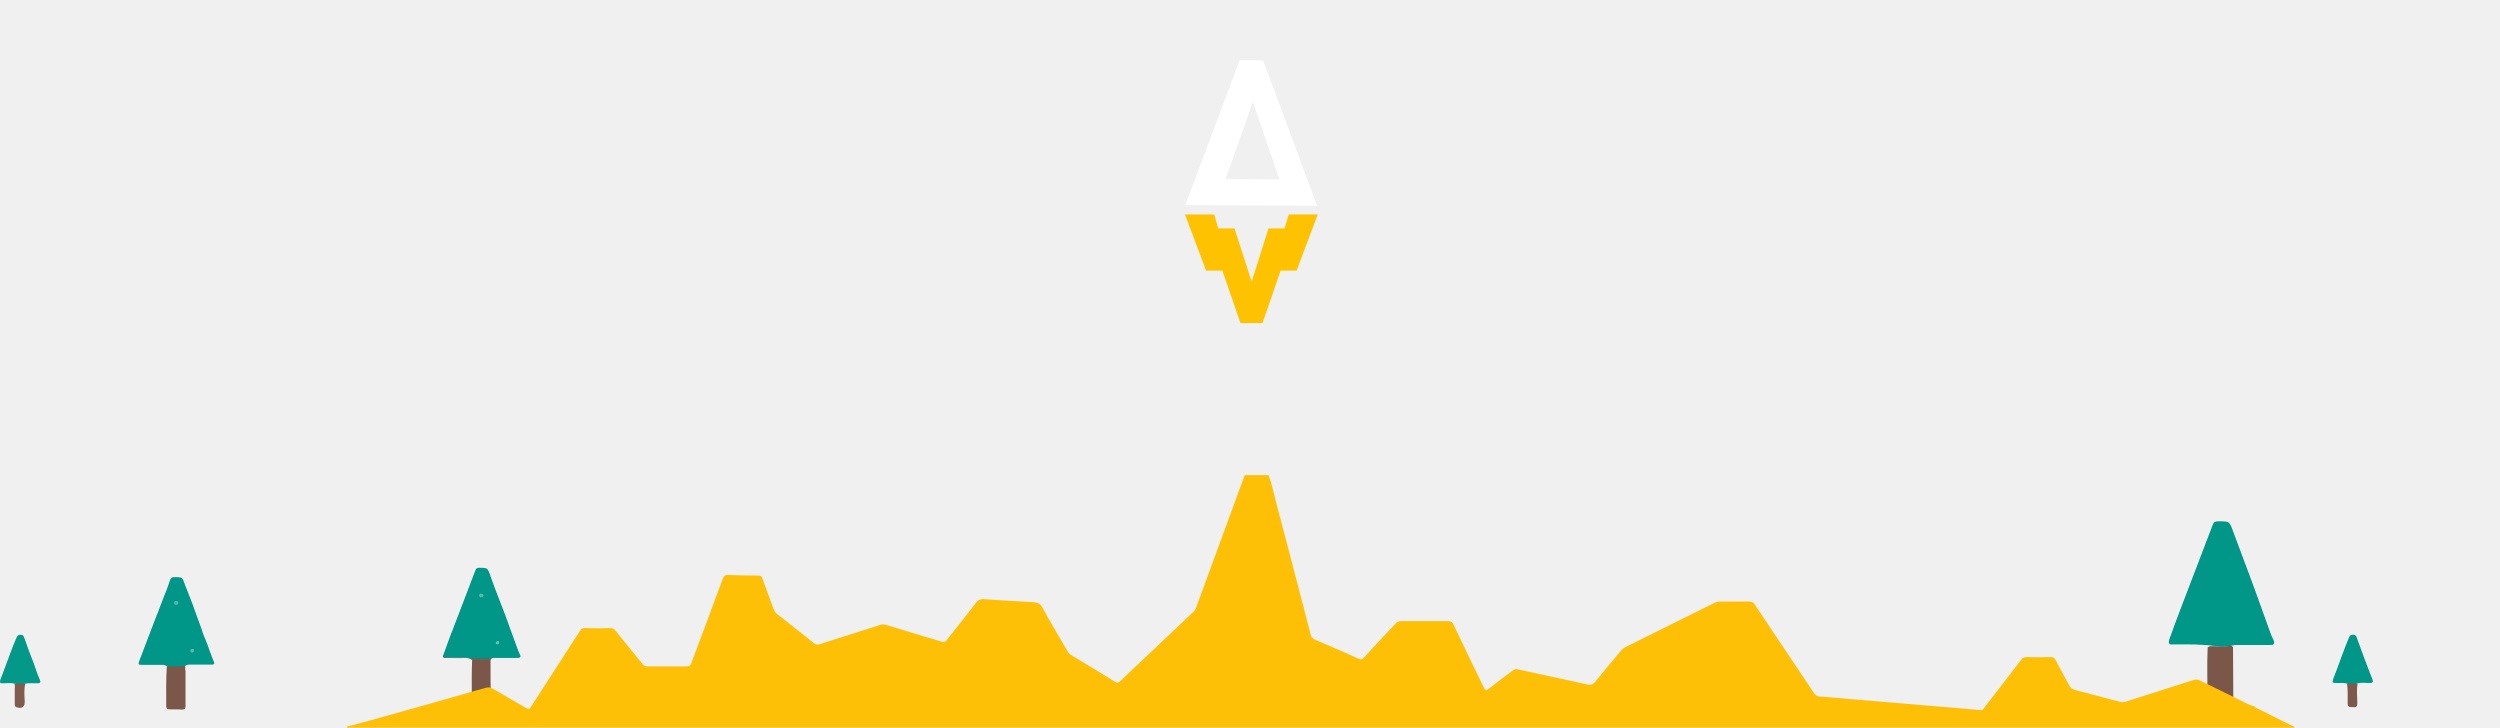
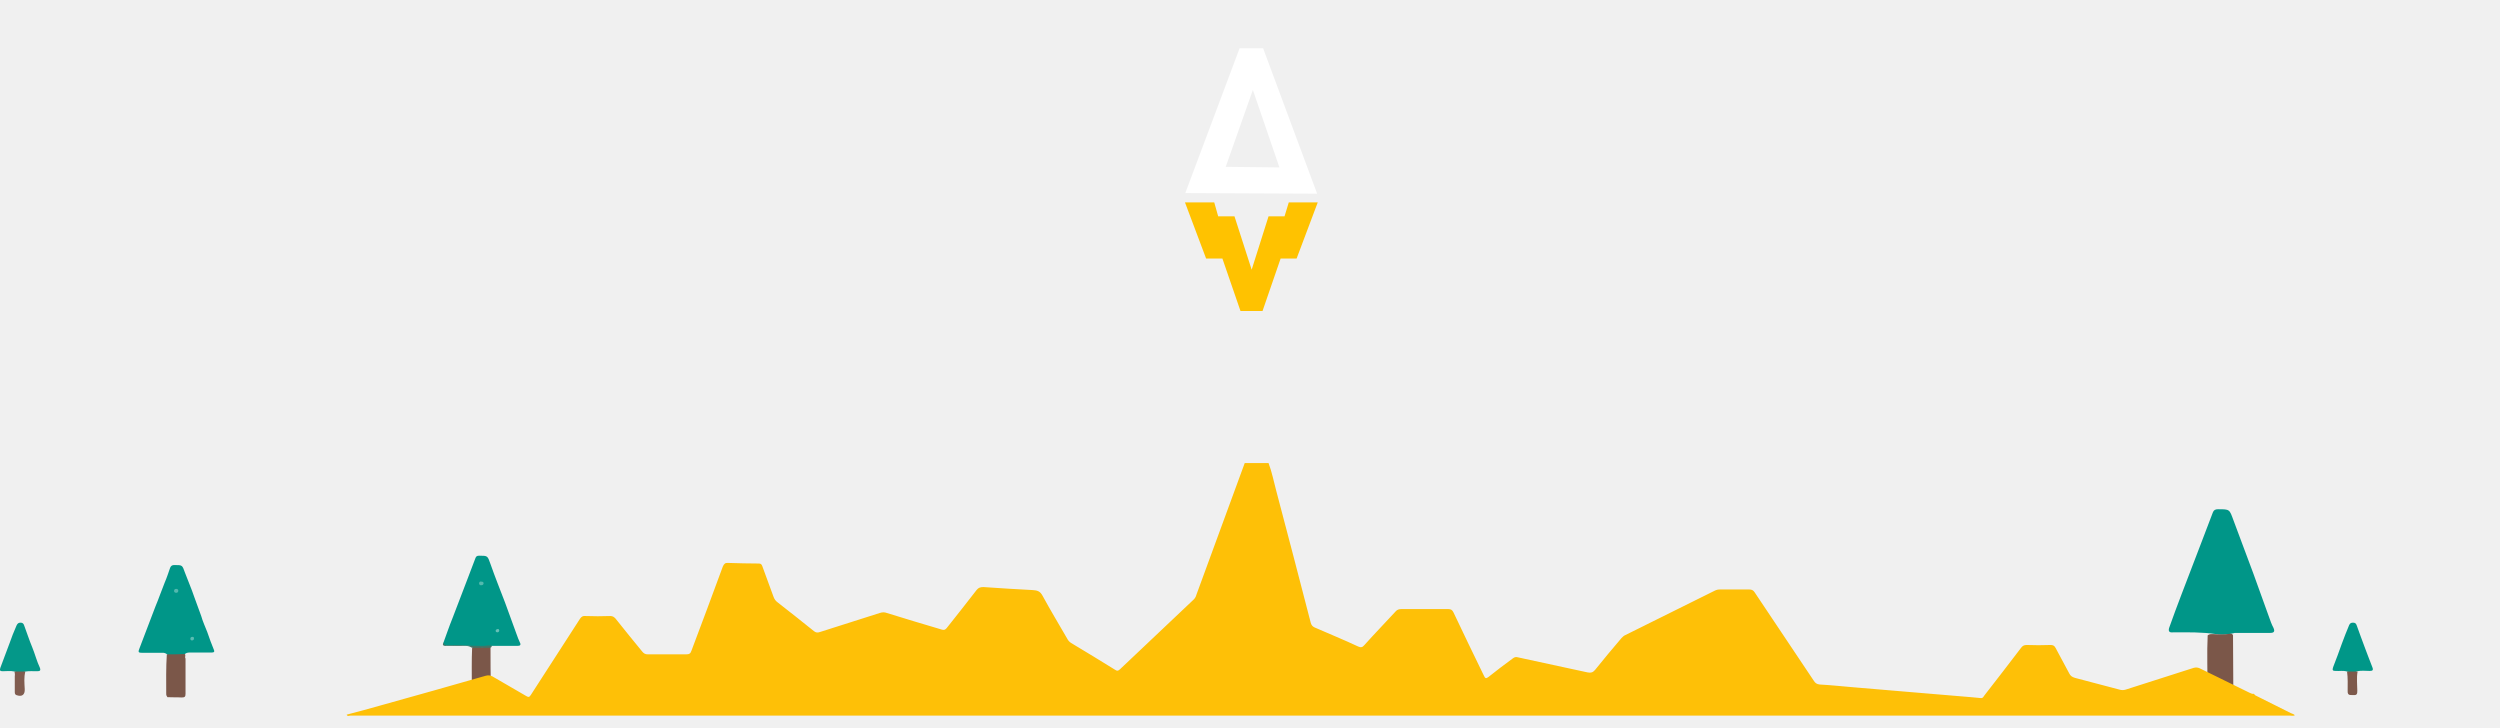
- <svg xmlns="http://www.w3.org/2000/svg" version="1.1" x="0px" y="0px" viewBox="0 0 828.7 241.3" style="enable-background:new 0 0 828.7 241.3;" xml:space="preserve">
+ <svg xmlns="http://www.w3.org/2000/svg" version="1.1" id="Layer_1" x="0px" y="0px" viewBox="-225 280.7 828.7 241.3" style="enable-background:new -225 280.7 828.7 241.3;" xml:space="preserve">
  <style type="text/css">
	.st0{fill:#009688;}
	.st1{fill:#7B5749;}
	.st2{fill:#3F7668;}
	.st3{fill:#54B9AE;}
	.st4{fill:#67C0B7;}
	.st5{fill:#FEC007;}
	.st6{fill:#009788;}
	.st7{fill:#7D594B;}
	.st8{fill:#049889;}
	.st9{fill:#805C4F;}
	.st10{fill:#53B8AE;}
	.st11{fill:#5BBCB2;}
	.st12{fill:#FFFFFF;}
	.st13{fill:#FFC200;}
</style>
  <g id="Layer_2">
</g>
-   <g id="Layer_1">
-     <path id="XMLID_67_" class="st0" d="M147,217c1-2.7,1.9-5.4,3-8.1c1.6-4.3,3.3-8.5,4.9-12.8c0.9-2.4,1.8-4.7,2.7-7.1   c0.2-0.6,0.6-0.8,1.2-0.8c2.9,0,2.8,0,3.8,2.8c1.5,4.3,3.2,8.5,4.8,12.7c1.3,3.6,2.6,7.2,3.9,10.7c0.3,0.8,0.6,1.7,1,2.5   c0.5,0.9,0.1,1.2-0.8,1.2c-2.8,0-5.7,0-8.5,0c-1.5,0.4-3,0.6-4.5,0.3c-3.4-0.5-6.8-0.4-10.2-0.4C147.5,218,146.8,218,147,217z" />
-     <path id="XMLID_64_" class="st1" d="M162.6,218.7c0,4.3,0,8.7,0.1,13c0,0.7-0.2,1.1-1,1c-1.4-0.1-2.8,0-4.2,0c-0.8,0-1.1-0.3-1.1-1   c0-4.3-0.1-8.7,0.1-13c0.4-0.4,0.9-0.3,1.4-0.3c1.3,0.1,2.5,0.2,3.8-0.1C162,218.2,162.4,218.2,162.6,218.7z" />
-     <path id="XMLID_60_" class="st2" d="M162.6,218.7c-2.1,0-4.1,0-6.2,0c-0.6-0.4-1.3-0.6-2.1-0.6c-2.1,0.1-4.2,0-6.4,0   c-0.8,0-1.5-0.1-0.8-1.2c0,0.8,0.5,1,1.2,1c1.4,0,2.9,0,4.3,0c2.6,0.1,5.1,0.2,7.7,0.2c0.9,0,1.8-0.4,2.7,0   C163,218.5,162.8,218.6,162.6,218.7z" />
-     <path id="XMLID_55_" class="st3" d="M160.3,197.4c-0.1,0.5-0.4,0.6-0.9,0.6c-0.4,0-0.6-0.3-0.6-0.7c0.1-0.5,0.4-0.6,0.8-0.5   C160.1,196.8,160.3,197,160.3,197.4z" />
-     <path id="XMLID_54_" class="st4" d="M165.5,213c0,0.3-0.2,0.5-0.5,0.6c-0.4,0-0.7-0.1-0.7-0.5c0-0.4,0.3-0.5,0.7-0.6   C165.3,212.4,165.4,212.7,165.5,213z" />
-     <path id="XMLID_6_" class="st0" d="M719,212.2c1.3-3.7,2.7-7.4,4.1-11.1c2.2-5.8,4.5-11.7,6.7-17.5c1.2-3.2,2.5-6.5,3.7-9.7   c0.3-0.8,0.8-1.1,1.7-1.1c4,0,3.8,0,5.2,3.8c2.1,5.8,4.4,11.6,6.5,17.4c1.8,4.9,3.5,9.8,5.3,14.7c0.4,1.1,0.8,2.3,1.4,3.4   c0.6,1.3,0.1,1.7-1.1,1.7c-3.9,0-7.8,0-11.7,0c-2,0.5-4.1,0.8-6.2,0.4c-4.7-0.7-9.3-0.6-14-0.6C719.6,213.7,718.6,213.7,719,212.2z   " />
-     <path id="XMLID_5_" class="st1" d="M740.2,214.6c0,5.9,0.1,11.8,0.1,17.8c0,1-0.3,1.5-1.4,1.4c-1.9-0.1-3.8-0.1-5.7,0   c-1,0-1.5-0.4-1.5-1.4c0.1-5.9-0.2-11.8,0.1-17.8c0.6-0.5,1.3-0.4,2-0.4c1.7,0.1,3.5,0.2,5.2-0.1   C739.4,214,739.9,213.9,740.2,214.6z" />
-     <path id="XMLID_70_" class="st5" d="M114.9,240.9c3.8-1,7.6-2,11.4-3.1c11.6-3.2,23.1-6.5,34.7-9.8c0.8-0.2,1.4-0.2,2.2,0.2   c3.7,2.2,7.5,4.3,11.2,6.5c0.8,0.5,1.1,0.4,1.6-0.4c5.4-8.4,10.8-16.7,16.2-25.1c0.5-0.8,1-1.1,1.9-1c2.7,0.1,5.4,0.1,8.2,0   c0.8,0,1.2,0.3,1.7,0.8c2.9,3.7,5.9,7.3,8.9,11c0.5,0.6,1,0.9,1.8,0.9c4.3,0,8.5,0,12.8,0c1,0,1.4-0.3,1.7-1.2   c3.5-9.3,7-18.6,10.4-27.9c0.4-0.9,0.8-1.3,1.8-1.2c3.4,0.1,6.8,0.2,10.2,0.2c0.7,0,0.9,0.4,1.1,0.9c1.2,3.4,2.5,6.7,3.7,10.1   c0.3,0.8,0.7,1.4,1.4,1.9c4,3.1,8,6.3,12,9.5c0.6,0.5,1.2,0.6,2,0.3c6.6-2.1,13.2-4.2,19.8-6.3c0.9-0.3,1.6-0.3,2.4,0   c6.1,1.9,12.1,3.7,18.2,5.5c0.7,0.2,1.1,0.1,1.6-0.5c3.3-4.2,6.7-8.4,9.9-12.6c0.6-0.8,1.3-1,2.3-1c5.5,0.4,10.9,0.7,16.4,1   c1.5,0.1,2.4,0.4,3.2,1.9c2.6,4.8,5.4,9.4,8.1,14.1c0.3,0.6,0.7,1.1,1.3,1.5c4.9,2.9,9.7,5.9,14.6,8.9c0.7,0.5,1.1,0.4,1.7-0.2   c8-7.6,16.1-15.2,24.1-22.8c0.6-0.5,1-1.1,1.2-1.9c5.3-14.5,10.7-29.1,16-43.6c2.6,0,5.3,0,7.9,0c1.1,2.9,1.7,6,2.5,9   c3.9,14.7,7.7,29.3,11.5,44c0.2,0.7,0.6,1.2,1.3,1.5c4.8,2.1,9.7,4.1,14.4,6.3c0.9,0.4,1.4,0.3,2-0.4c3.4-3.8,7-7.5,10.4-11.2   c0.5-0.6,1.1-0.8,1.9-0.8c5.2,0,10.4,0,15.6,0c0.9,0,1.3,0.3,1.7,1.1c3.3,7,6.7,14,10.1,21c0.4,0.9,0.7,1,1.5,0.4   c2.6-2.1,5.3-4.1,8-6.1c0.6-0.5,1.1-0.6,1.8-0.4c7.7,1.7,15.4,3.3,23.1,5c1.1,0.2,1.7,0,2.4-0.8c2.9-3.6,5.8-7.1,8.8-10.6   c0.4-0.4,0.8-0.8,1.3-1c9.9-4.9,19.7-9.8,29.6-14.7c0.6-0.3,1.1-0.4,1.7-0.4c3.3,0,6.5,0,9.8,0c0.8,0,1.3,0.3,1.7,0.9   c6.5,9.8,13.1,19.5,19.6,29.3c0.5,0.8,1,1.2,2,1.3c3.7,0.2,7.4,0.6,11,0.9c4.7,0.4,9.5,0.8,14.2,1.2c3.6,0.3,7.1,0.6,10.7,0.9   c4.8,0.4,9.6,0.8,14.3,1.2c1.1,0.1,2.1,0.2,3.2,0.3c0.7,0.1,0.9-0.5,1.2-0.9c4.1-5.2,8.1-10.5,12.1-15.7c0.5-0.7,1-1,1.9-1   c2.6,0.1,5.3,0.1,7.9,0c0.8,0,1.3,0.2,1.7,1c1.5,2.8,3,5.6,4.5,8.4c0.4,0.8,0.9,1.2,1.9,1.5c5,1.3,9.9,2.6,14.8,3.9   c0.7,0.2,1.3,0.2,2,0c7.5-2.4,15-4.8,22.5-7.2c0.7-0.2,1.3-0.2,2,0.1c5.3,2.6,10.6,5.2,15.9,7.8c0.5,0.3,1.1,0.5,1.6,0.7   c0.5-0.2,0.7,0.2,1,0.5c3.9,2,7.9,3.9,11.8,5.9c0.4,0.2,1,0.3,1.3,0.7c-0.6,0.3-1.2,0.1-1.8,0.1c-184.8,0-369.6,0-554.4,0   c-29.4,0-58.9,0-88.3,0C115.8,241.2,115.2,241.6,114.9,240.9z" />
-     <path id="XMLID_65_" class="st6" d="M778,226.6c-1.3-0.4-2.5-0.1-3.8-0.2c-0.9,0-1.2-0.2-0.8-1.3c1-2.6,2-5.2,2.9-7.8   c0.7-2,1.6-4.1,2.4-6.1c0.3-0.6,0.6-0.8,1.3-0.8c0.7,0,1,0.3,1.2,0.9c0.9,2.4,1.7,4.8,2.6,7.1c0.9,2.3,1.7,4.6,2.6,6.8   c0.4,1,0,1.2-0.9,1.2c-1.4,0-2.7-0.2-4.1,0.1C780.4,227.1,779.2,227,778,226.6z" />
-     <path id="XMLID_62_" class="st7" d="M778,226.6c1.2,0,2.3,0,3.5,0c-0.4,2.1-0.1,4.3-0.1,6.4c0,0.9-0.1,1.5-1.2,1.4   c-0.9-0.1-2.1,0.4-2-1.4C778.2,230.9,778.3,228.7,778,226.6z" />
-     <path id="XMLID_59_" class="st8" d="M4.8,226.6c-1.3-0.3-2.6-0.1-3.9-0.1c-0.8,0-1.1-0.2-0.8-1.1c1-2.6,2-5.3,3-8   c0.7-2,1.5-4.1,2.4-6.1c0.3-0.6,0.6-0.9,1.3-0.9c0.7,0,1,0.3,1.2,0.9c0.9,2.4,1.7,4.9,2.7,7.3c0.9,2.2,1.5,4.6,2.5,6.7   c0.4,1,0,1.2-0.9,1.2c-1.3,0-2.6-0.1-3.9,0.1C7.2,227.1,6,227,4.8,226.6z" />
-     <path id="XMLID_58_" class="st1" d="M61.5,222.3c0,3.9,0,7.8,0,11.7c0,1-0.3,1.2-1.3,1.2c-1.6-0.1-3.1,0-4.7-0.1   c-0.2-0.3-0.4-0.6-0.4-1c0-4.4-0.1-8.8,0.2-13.2c1.9-0.7,3.8-0.4,5.8-0.2C61.8,221,61.1,221.8,61.5,222.3z" />
-     <path id="XMLID_56_" class="st9" d="M4.8,226.6c1.2,0,2.4,0,3.6,0c-0.5,1.9-0.3,3.9-0.2,5.8c0.1,1.9-0.9,2.7-2.8,2   c-0.5-0.2-0.5-0.7-0.5-1.1c0-1.7,0-3.5,0-5.2C5,227.6,4.9,227.1,4.8,226.6z" />
-     <path id="XMLID_53_" class="st0" d="M55.4,220.9c-0.5-0.4-1.1-0.6-1.8-0.5c-2.1,0-4.3,0-6.4,0c-1.3,0-1.5-0.2-1-1.4   c1.8-4.6,3.5-9.3,5.3-13.9c1.1-2.6,2-5.3,3.1-8c0.7-1.6,1.2-3.2,1.8-4.9c0.3-0.7,0.7-0.9,1.4-0.9c2.7,0,2.6,0,3.5,2.5   c1,2.7,2.2,5.4,3.1,8.1c0.7,2.1,1.6,4.2,2.3,6.3c0.5,1.8,1.3,3.5,2,5.3c0.7,2,1.4,4,2.2,5.9c0.4,0.9-0.3,0.9-0.9,0.9   c-2.4,0-4.8,0-7.1,0c-0.6,0-1.2,0.1-1.6,0.5C59.3,220.9,57.3,220.9,55.4,220.9z" />
-     <path id="XMLID_52_" class="st10" d="M58.4,200.5c-0.4,0-0.7-0.2-0.7-0.6c0-0.5,0.3-0.7,0.7-0.7c0.4,0,0.7,0.2,0.7,0.6   C59.1,200.3,58.8,200.5,58.4,200.5z" />
-     <path id="XMLID_51_" class="st11" d="M63.7,216.3c-0.4,0-0.6-0.2-0.6-0.6c0-0.4,0.3-0.6,0.7-0.6c0.4,0,0.5,0.2,0.5,0.6   C64.3,216,64.1,216.2,63.7,216.3z" />
-     <path id="XMLID_12_" class="st12" d="M418.7,20h-7.8l-18,48l43.7,0.2L418.7,20z M415.3,33.8l8.8,25.7l-17.8-0.2L415.3,33.8z" />
-     <polygon id="XMLID_7_" class="st13" points="436.8,71.1 429.8,89.7 424.5,89.7 418.5,107.1 411.2,107.1 405.2,89.7 399.8,89.7    392.8,71.1 402.5,71.1 403.8,75.7 409.2,75.7 414.9,93.4 420.5,75.7 425.8,75.7 427.2,71.1  " />
+   <g id="Layer_1_1_">
+     <path id="XMLID_67_" class="st0" d="M-78,493.7c1-2.7,1.9-5.4,3-8.1c1.6-4.3,3.3-8.5,4.9-12.8c0.9-2.4,1.8-4.7,2.7-7.1   c0.2-0.6,0.6-0.8,1.2-0.8c2.9,0,2.8,0,3.8,2.8c1.5,4.3,3.2,8.5,4.8,12.7c1.3,3.6,2.6,7.2,3.9,10.7c0.3,0.8,0.6,1.7,1,2.5   c0.5,0.9,0.1,1.2-0.8,1.2c-2.8,0-5.7,0-8.5,0c-1.5,0.4-3,0.6-4.5,0.3c-3.4-0.5-6.8-0.4-10.2-0.4C-77.5,494.7-78.2,494.7-78,493.7z" />
+     <path id="XMLID_64_" class="st1" d="M-62.4,495.4c0,4.3,0,8.7,0.1,13c0,0.7-0.2,1.1-1,1c-1.4-0.1-2.8,0-4.2,0c-0.8,0-1.1-0.3-1.1-1   c0-4.3-0.1-8.7,0.1-13c0.4-0.4,0.9-0.3,1.4-0.3c1.3,0.1,2.5,0.2,3.8-0.1C-63,494.9-62.6,494.9-62.4,495.4z" />
+     <path id="XMLID_60_" class="st2" d="M-62.4,495.4c-2.1,0-4.1,0-6.2,0c-0.6-0.4-1.3-0.6-2.1-0.6c-2.1,0.1-4.2,0-6.4,0   c-0.8,0-1.5-0.1-0.8-1.2c0,0.8,0.5,1,1.2,1c1.4,0,2.9,0,4.3,0c2.6,0.1,5.1,0.2,7.7,0.2c0.9,0,1.8-0.4,2.7,0   C-62,495.2-62.2,495.3-62.4,495.4z" />
+     <path id="XMLID_55_" class="st3" d="M-64.7,474.1c-0.1,0.5-0.4,0.6-0.9,0.6c-0.4,0-0.6-0.3-0.6-0.7c0.1-0.5,0.4-0.6,0.8-0.5   C-64.9,473.5-64.7,473.7-64.7,474.1z" />
+     <path id="XMLID_54_" class="st4" d="M-59.5,489.7c0,0.3-0.2,0.5-0.5,0.6c-0.4,0-0.7-0.1-0.7-0.5s0.3-0.5,0.7-0.6   C-59.7,489.1-59.6,489.4-59.5,489.7z" />
+     <path id="XMLID_6_" class="st0" d="M494,488.9c1.3-3.7,2.7-7.4,4.1-11.1c2.2-5.8,4.5-11.7,6.7-17.5c1.2-3.2,2.5-6.5,3.7-9.7   c0.3-0.8,0.8-1.1,1.7-1.1c4,0,3.8,0,5.2,3.8c2.1,5.8,4.4,11.6,6.5,17.4c1.8,4.9,3.5,9.8,5.3,14.7c0.4,1.1,0.8,2.3,1.4,3.4   c0.6,1.3,0.1,1.7-1.1,1.7c-3.9,0-7.8,0-11.7,0c-2,0.5-4.1,0.8-6.2,0.4c-4.7-0.7-9.3-0.6-14-0.6C494.6,490.4,493.6,490.4,494,488.9z   " />
+     <path id="XMLID_5_" class="st1" d="M515.2,491.3c0,5.9,0.1,11.8,0.1,17.8c0,1-0.3,1.5-1.4,1.4c-1.9-0.1-3.8-0.1-5.7,0   c-1,0-1.5-0.4-1.5-1.4c0.1-5.9-0.2-11.8,0.1-17.8c0.6-0.5,1.3-0.4,2-0.4c1.7,0.1,3.5,0.2,5.2-0.1   C514.4,490.7,514.9,490.6,515.2,491.3z" />
+     <path id="XMLID_70_" class="st5" d="M-110.1,517.6c3.8-1,7.6-2,11.4-3.1c11.6-3.2,23.1-6.5,34.7-9.8c0.8-0.2,1.4-0.2,2.2,0.2   c3.7,2.2,7.5,4.3,11.2,6.5c0.8,0.5,1.1,0.4,1.6-0.4c5.4-8.4,10.8-16.7,16.2-25.1c0.5-0.8,1-1.1,1.9-1c2.7,0.1,5.4,0.1,8.2,0   c0.8,0,1.2,0.3,1.7,0.8c2.9,3.7,5.9,7.3,8.9,11c0.5,0.6,1,0.9,1.8,0.9c4.3,0,8.5,0,12.8,0c1,0,1.4-0.3,1.7-1.2   c3.5-9.3,7-18.6,10.4-27.9c0.4-0.9,0.8-1.3,1.8-1.2c3.4,0.1,6.8,0.2,10.2,0.2c0.7,0,0.9,0.4,1.1,0.9c1.2,3.4,2.5,6.7,3.7,10.1   c0.3,0.8,0.7,1.4,1.4,1.9c4,3.1,8,6.3,12,9.5c0.6,0.5,1.2,0.6,2,0.3c6.6-2.1,13.2-4.2,19.8-6.3c0.9-0.3,1.6-0.3,2.4,0   c6.1,1.9,12.1,3.7,18.2,5.5c0.7,0.2,1.1,0.1,1.6-0.5c3.3-4.2,6.7-8.4,9.9-12.6c0.6-0.8,1.3-1,2.3-1c5.5,0.4,10.9,0.7,16.4,1   c1.5,0.1,2.4,0.4,3.2,1.9c2.6,4.8,5.4,9.4,8.1,14.1c0.3,0.6,0.7,1.1,1.3,1.5c4.9,2.9,9.7,5.9,14.6,8.9c0.7,0.5,1.1,0.4,1.7-0.2   c8-7.6,16.1-15.2,24.1-22.8c0.6-0.5,1-1.1,1.2-1.9c5.3-14.5,10.7-29.1,16-43.6c2.6,0,5.3,0,7.9,0c1.1,2.9,1.7,6,2.5,9   c3.9,14.7,7.7,29.3,11.5,44c0.2,0.7,0.6,1.2,1.3,1.5c4.8,2.1,9.7,4.1,14.4,6.3c0.9,0.4,1.4,0.3,2-0.4c3.4-3.8,7-7.5,10.4-11.2   c0.5-0.6,1.1-0.8,1.9-0.8c5.2,0,10.4,0,15.6,0c0.9,0,1.3,0.3,1.7,1.1c3.3,7,6.7,14,10.1,21c0.4,0.9,0.7,1,1.5,0.4   c2.6-2.1,5.3-4.1,8-6.1c0.6-0.5,1.1-0.6,1.8-0.4c7.7,1.7,15.4,3.3,23.1,5c1.1,0.2,1.7,0,2.4-0.8c2.9-3.6,5.8-7.1,8.8-10.6   c0.4-0.4,0.8-0.8,1.3-1c9.9-4.9,19.7-9.8,29.6-14.7c0.6-0.3,1.1-0.4,1.7-0.4c3.3,0,6.5,0,9.8,0c0.8,0,1.3,0.3,1.7,0.9   c6.5,9.8,13.1,19.5,19.6,29.3c0.5,0.8,1,1.2,2,1.3c3.7,0.2,7.4,0.6,11,0.9c4.7,0.4,9.5,0.8,14.2,1.2c3.6,0.3,7.1,0.6,10.7,0.9   c4.8,0.4,9.6,0.8,14.3,1.2c1.1,0.1,2.1,0.2,3.2,0.3c0.7,0.1,0.9-0.5,1.2-0.9c4.1-5.2,8.1-10.5,12.1-15.7c0.5-0.7,1-1,1.9-1   c2.6,0.1,5.3,0.1,7.9,0c0.8,0,1.3,0.2,1.7,1c1.5,2.8,3,5.6,4.5,8.4c0.4,0.8,0.9,1.2,1.9,1.5c5,1.3,9.9,2.6,14.8,3.9   c0.7,0.2,1.3,0.2,2,0c7.5-2.4,15-4.8,22.5-7.2c0.7-0.2,1.3-0.2,2,0.1c5.3,2.6,10.6,5.2,15.9,7.8c0.5,0.3,1.1,0.5,1.6,0.7   c0.5-0.2,0.7,0.2,1,0.5c3.9,2,7.9,3.9,11.8,5.9c0.4,0.2,1,0.3,1.3,0.7c-0.6,0.3-1.2,0.1-1.8,0.1c-184.8,0-369.6,0-554.4,0   c-29.4,0-58.9,0-88.3,0C-109.2,517.9-109.8,518.3-110.1,517.6z" />
+     <path id="XMLID_65_" class="st6" d="M553,503.3c-1.3-0.4-2.5-0.1-3.8-0.2c-0.9,0-1.2-0.2-0.8-1.3c1-2.6,2-5.2,2.9-7.8   c0.7-2,1.6-4.1,2.4-6.1c0.3-0.6,0.6-0.8,1.3-0.8s1,0.3,1.2,0.9c0.9,2.4,1.7,4.8,2.6,7.1c0.9,2.3,1.7,4.6,2.6,6.8   c0.4,1,0,1.2-0.9,1.2c-1.4,0-2.7-0.2-4.1,0.1C555.4,503.8,554.2,503.7,553,503.3z" />
+     <path id="XMLID_62_" class="st7" d="M553,503.3c1.2,0,2.3,0,3.5,0c-0.4,2.1-0.1,4.3-0.1,6.4c0,0.9-0.1,1.5-1.2,1.4   c-0.9-0.1-2.1,0.4-2-1.4C553.2,507.6,553.3,505.4,553,503.3z" />
+     <path id="XMLID_59_" class="st8" d="M-220.2,503.3c-1.3-0.3-2.6-0.1-3.9-0.1c-0.8,0-1.1-0.2-0.8-1.1c1-2.6,2-5.3,3-8   c0.7-2,1.5-4.1,2.4-6.1c0.3-0.6,0.6-0.9,1.3-0.9s1,0.3,1.2,0.9c0.9,2.4,1.7,4.9,2.7,7.3c0.9,2.2,1.5,4.6,2.5,6.7   c0.4,1,0,1.2-0.9,1.2c-1.3,0-2.6-0.1-3.9,0.1C-217.8,503.8-219,503.7-220.2,503.3z" />
+     <path id="XMLID_58_" class="st1" d="M-163.5,499c0,3.9,0,7.8,0,11.7c0,1-0.3,1.2-1.3,1.2c-1.6-0.1-3.1,0-4.7-0.1   c-0.2-0.3-0.4-0.6-0.4-1c0-4.4-0.1-8.8,0.2-13.2c1.9-0.7,3.8-0.4,5.8-0.2C-163.2,497.7-163.9,498.5-163.5,499z" />
+     <path id="XMLID_56_" class="st9" d="M-220.2,503.3c1.2,0,2.4,0,3.6,0c-0.5,1.9-0.3,3.9-0.2,5.8c0.1,1.9-0.9,2.7-2.8,2   c-0.5-0.2-0.5-0.7-0.5-1.1c0-1.7,0-3.5,0-5.2C-220,504.3-220.1,503.8-220.2,503.3z" />
+     <path id="XMLID_53_" class="st0" d="M-169.6,497.6c-0.5-0.4-1.1-0.6-1.8-0.5c-2.1,0-4.3,0-6.4,0c-1.3,0-1.5-0.2-1-1.4   c1.8-4.6,3.5-9.3,5.3-13.9c1.1-2.6,2-5.3,3.1-8c0.7-1.6,1.2-3.2,1.8-4.9c0.3-0.7,0.7-0.9,1.4-0.9c2.7,0,2.6,0,3.5,2.5   c1,2.7,2.2,5.4,3.1,8.1c0.7,2.1,1.6,4.2,2.3,6.3c0.5,1.8,1.3,3.5,2,5.3c0.7,2,1.4,4,2.2,5.9c0.4,0.9-0.3,0.9-0.9,0.9   c-2.4,0-4.8,0-7.1,0c-0.6,0-1.2,0.1-1.6,0.5C-165.7,497.6-167.7,497.6-169.6,497.6z" />
+     <path id="XMLID_52_" class="st10" d="M-166.6,477.2c-0.4,0-0.7-0.2-0.7-0.6c0-0.5,0.3-0.7,0.7-0.7c0.4,0,0.7,0.2,0.7,0.6   C-165.9,477-166.2,477.2-166.6,477.2z" />
+     <path id="XMLID_51_" class="st11" d="M-161.3,493c-0.4,0-0.6-0.2-0.6-0.6c0-0.4,0.3-0.6,0.7-0.6s0.5,0.2,0.5,0.6   C-160.7,492.7-160.9,492.9-161.3,493z" />
+     <path id="XMLID_12_" class="st12" d="M193.7,296.7h-7.8l-18,48l43.7,0.2L193.7,296.7z M190.3,310.5l8.8,25.7l-17.8-0.2L190.3,310.5   z" />
+     <polygon id="XMLID_7_" class="st13" points="211.8,347.8 204.8,366.4 199.5,366.4 193.5,383.8 186.2,383.8 180.2,366.4    174.8,366.4 167.8,347.8 177.5,347.8 178.8,352.4 184.2,352.4 189.9,370.1 195.5,352.4 200.8,352.4 202.2,347.8  " />
  </g>
</svg>
